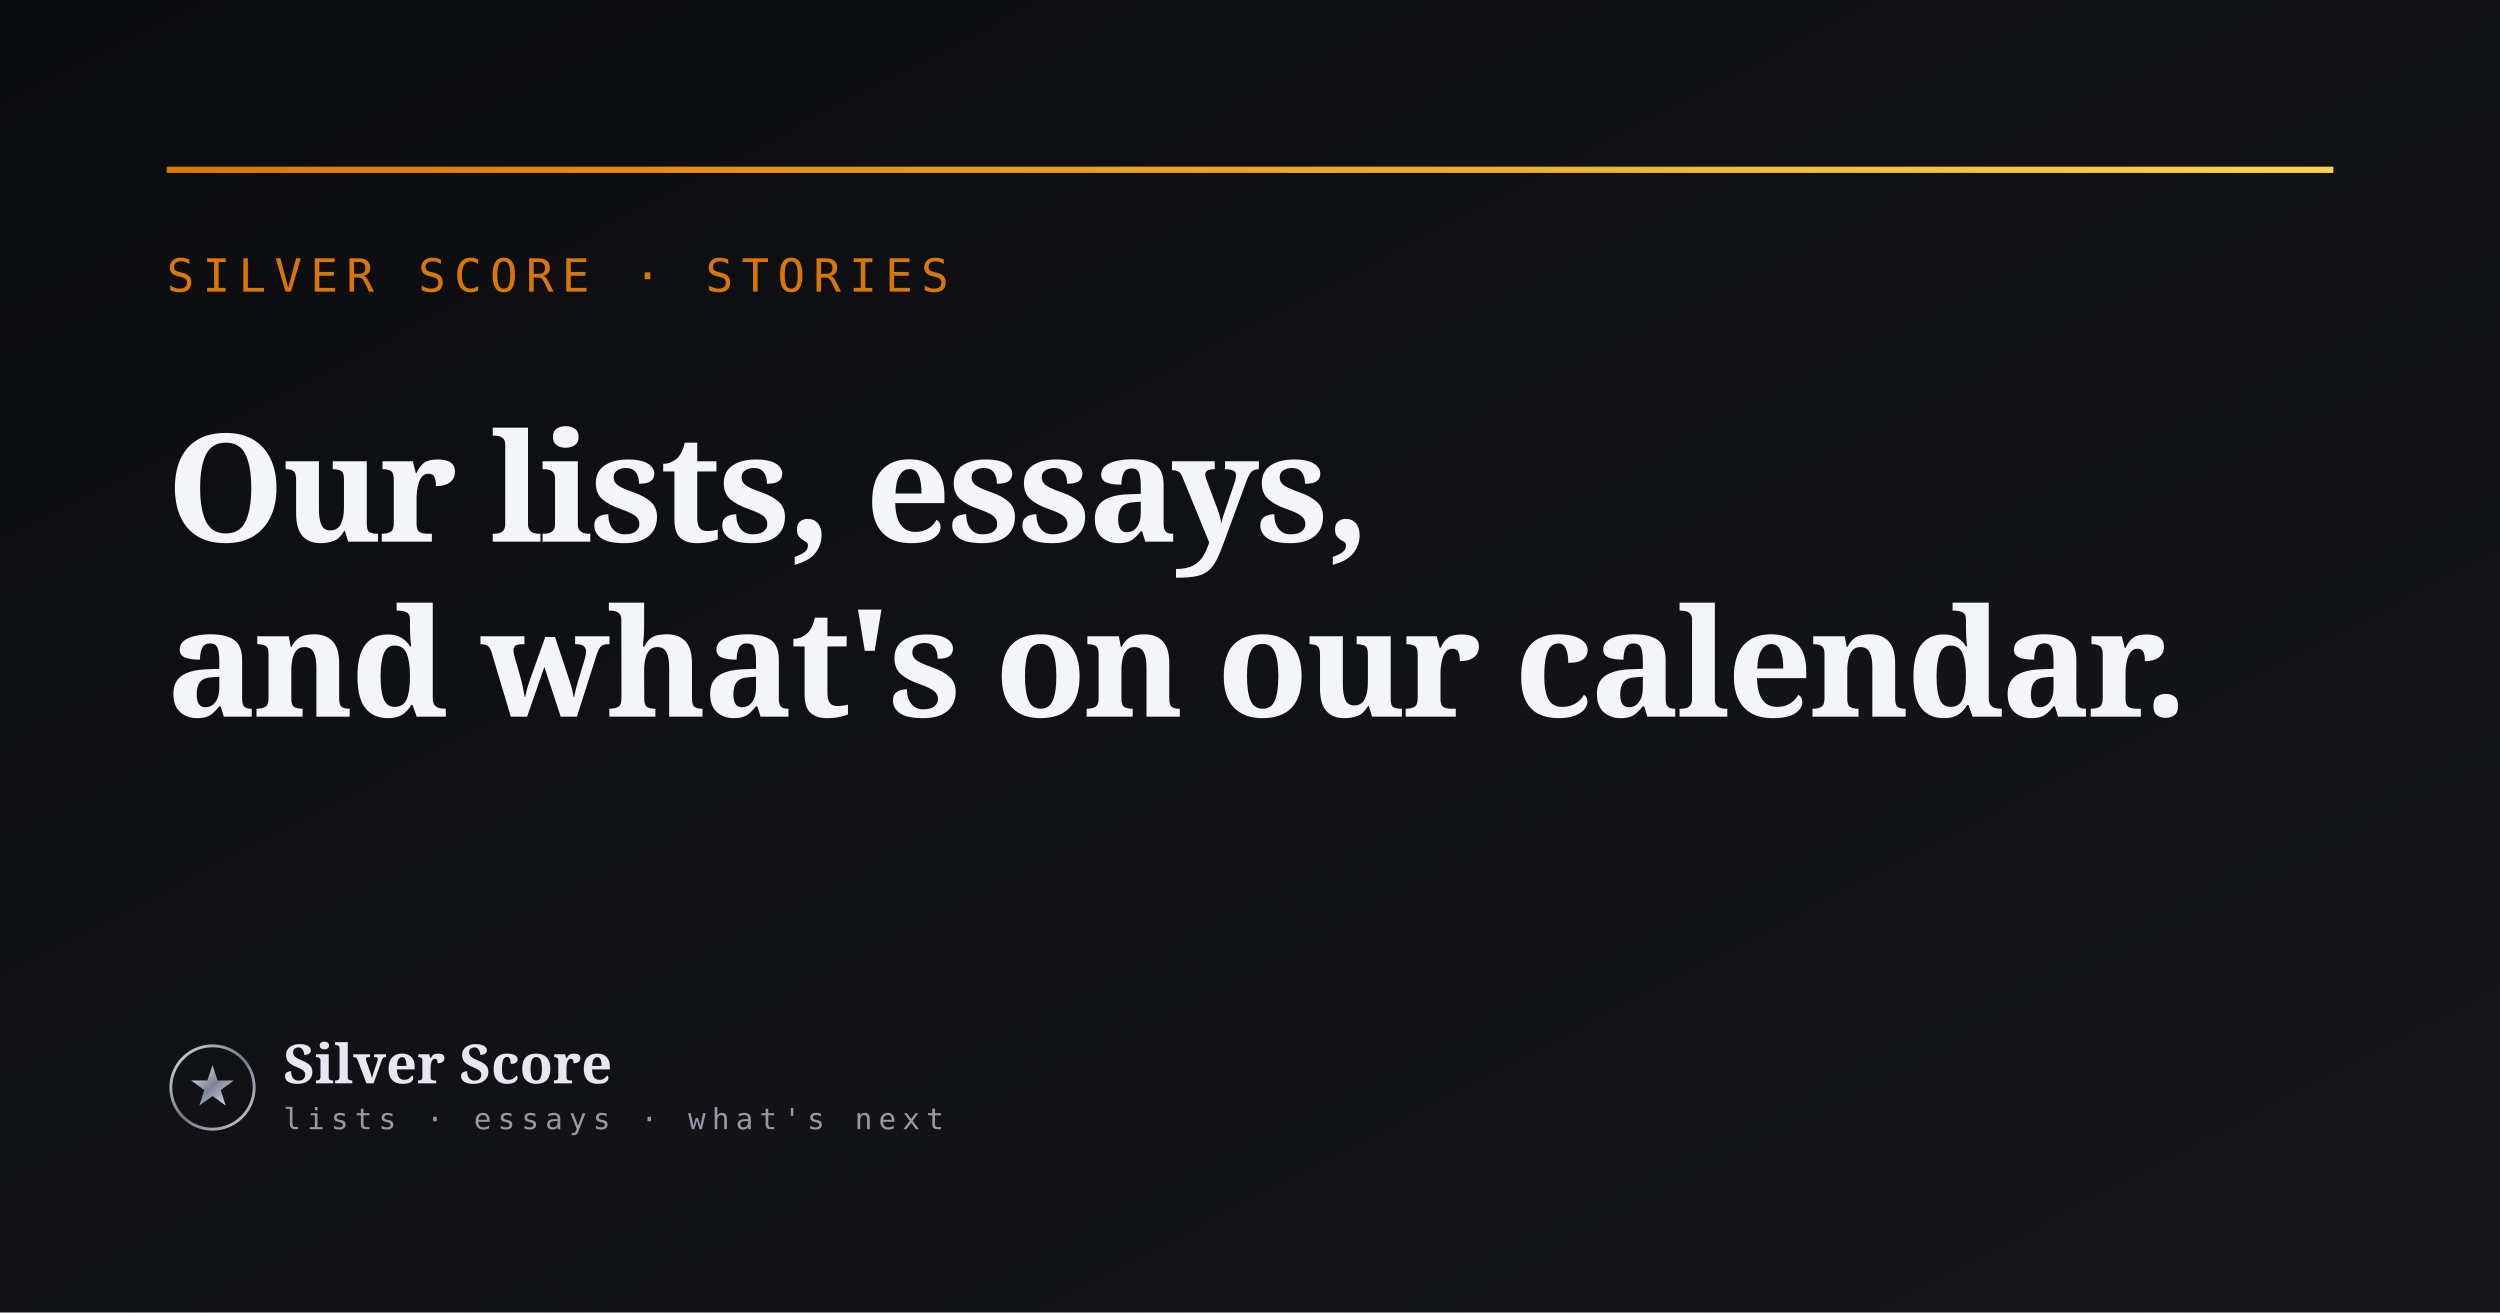
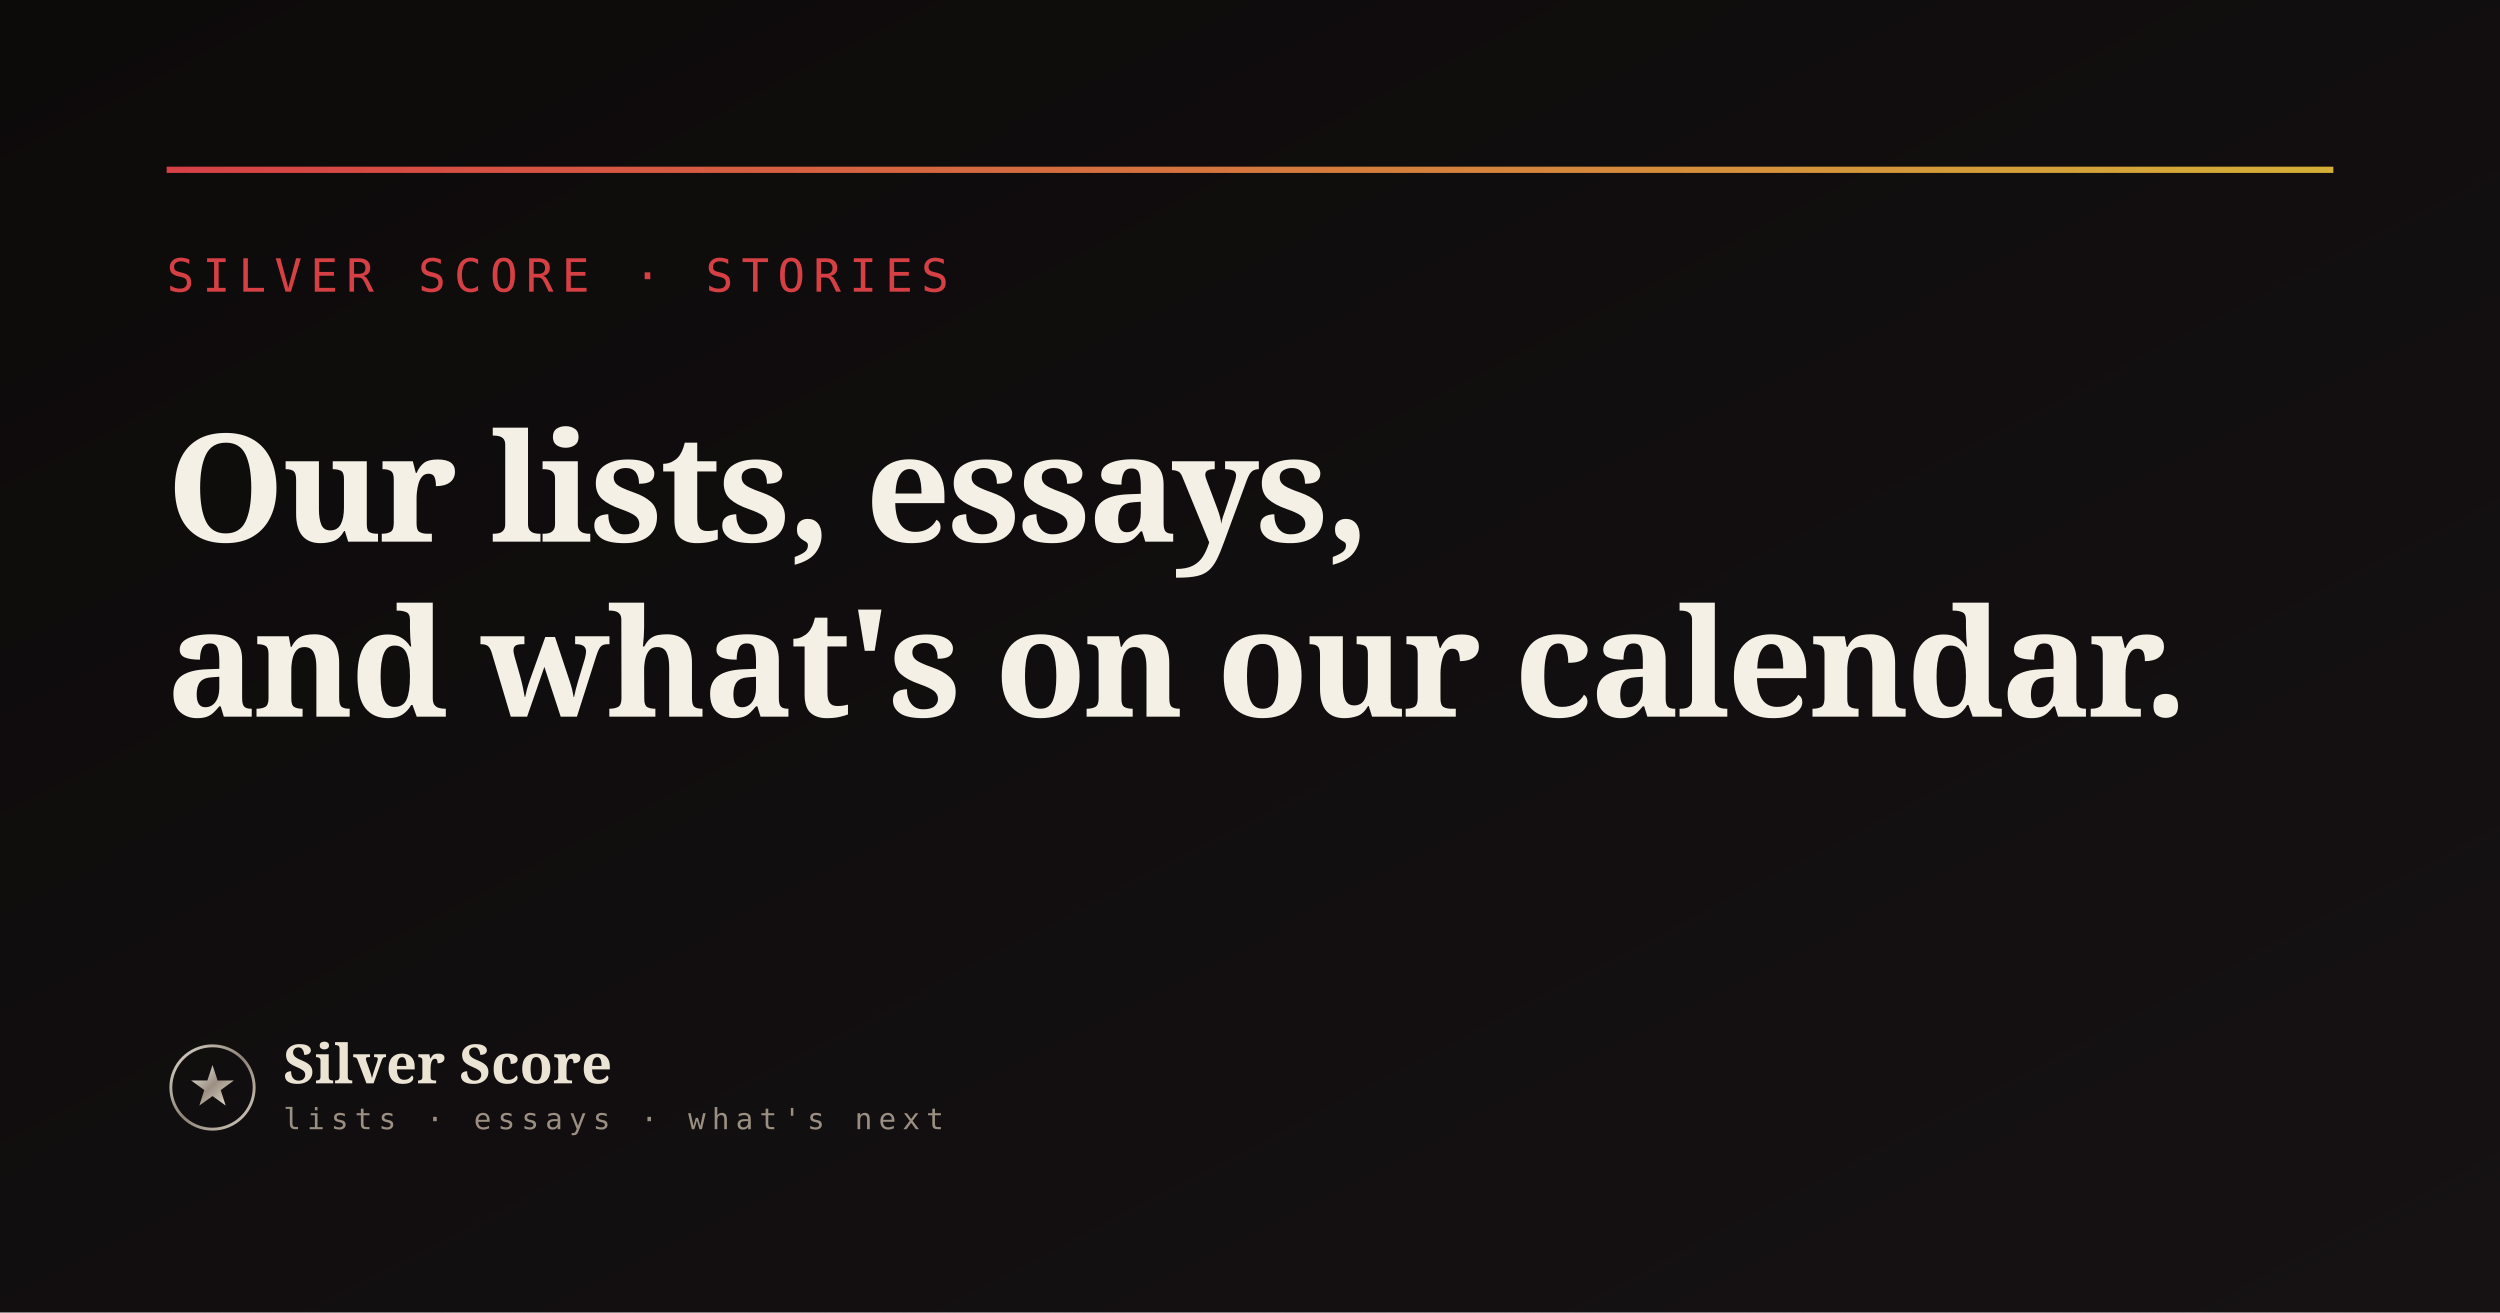
<svg xmlns="http://www.w3.org/2000/svg" width="1200" height="630" viewBox="0 0 1200 630" role="img" aria-label="Silver Score — stories">
  <defs>
    <linearGradient id="bg" x1="0" y1="0" x2="1" y2="1">
-       <stop offset="0" stop-color="#0b0c10" />
-       <stop offset="1" stop-color="#17171c" />
+       <stop offset="0" stop-color="#0d0a0a" />
+       <stop offset="1" stop-color="#161214" />
    </linearGradient>
    <linearGradient id="rule" x1="0" y1="0" x2="1" y2="0">
-       <stop offset="0" stop-color="#d97706" />
-       <stop offset="1" stop-color="#fcd34d" />
+       <stop offset="0" stop-color="#d64045" />
+       <stop offset="1" stop-color="#d4af37" />
    </linearGradient>
    <linearGradient id="silver" x1="0" y1="0" x2="1" y2="1">
-       <stop stop-color="#f4f5f9" />
-       <stop offset="0.5" stop-color="#7d8496" />
-       <stop offset="1" stop-color="#dde1ea" />
+       <stop stop-color="#f5f0e6" />
+       <stop offset="0.5" stop-color="#9a8f82" />
+       <stop offset="1" stop-color="#ebe4d4" />
    </linearGradient>
    <filter id="grain">
      <feTurbulence type="fractalNoise" baseFrequency="0.85" numOctaves="2" stitchTiles="stitch" />
      <feColorMatrix values="0 0 0 0 0  0 0 0 0 0  0 0 0 0 0  0 0 0 0.04 0" />
    </filter>
  </defs>
  <rect width="1200" height="630" fill="url(#bg)" />
  <rect width="1200" height="630" filter="url(#grain)" opacity="0.8" />
  <rect x="80" y="80" width="1040" height="3" fill="url(#rule)" />
-   <text x="80" y="140" font-family="DM Mono, ui-monospace, monospace" font-size="22" letter-spacing="4" fill="#d97706">SILVER SCORE · STORIES</text>
-   <text x="80" y="260" font-family="Fraunces, ui-serif, Georgia, serif" font-weight="700" font-size="72" fill="#f4f5f9" letter-spacing="-0.02em">Our lists, essays,</text>
-   <text x="80" y="344" font-family="Fraunces, ui-serif, Georgia, serif" font-weight="700" font-size="72" fill="#f4f5f9" letter-spacing="-0.02em">and what's on our calendar.</text>
+   <text x="80" y="140" font-family="IBM Plex Mono, ui-monospace, monospace" font-size="22" letter-spacing="4" fill="#d64045">SILVER SCORE · STORIES</text>
+   <text x="80" y="260" font-family="Playfair Display, ui-serif, Georgia, serif" font-weight="700" font-size="72" fill="#f5f0e6" letter-spacing="-0.02em">Our lists, essays,</text>
+   <text x="80" y="344" font-family="Playfair Display, ui-serif, Georgia, serif" font-weight="700" font-size="72" fill="#f5f0e6" letter-spacing="-0.02em">and what's on our calendar.</text>
  <g transform="translate(80, 500)">
    <circle cx="22" cy="22" r="20" stroke="url(#silver)" stroke-width="1.4" fill="none" opacity="0.9" />
    <path fill="url(#silver)" d="M22 11.2l2.44 7.41 7.8.03-6.29 4.61 2.38 7.43-6.33-4.56-6.33 4.56 2.38-7.43-6.29-4.61 7.8-.03L22 11.2z" />
-     <text x="56" y="20" font-family="Cormorant Garamond, Fraunces, serif" font-weight="600" font-size="26" fill="#e8e6f0">Silver Score</text>
-     <text x="56" y="42" font-family="DM Mono, monospace" font-size="14" letter-spacing="3" fill="#9b97a8">lists · essays · what's next</text>
+     <text x="56" y="20" font-family="Cormorant Garamond, ui-serif, serif" font-weight="600" font-size="26" fill="#ebe4d4">Silver Score</text>
+     <text x="56" y="42" font-family="IBM Plex Mono, monospace" font-size="14" letter-spacing="3" fill="#9a8f82">lists · essays · what's next</text>
  </g>
</svg>
